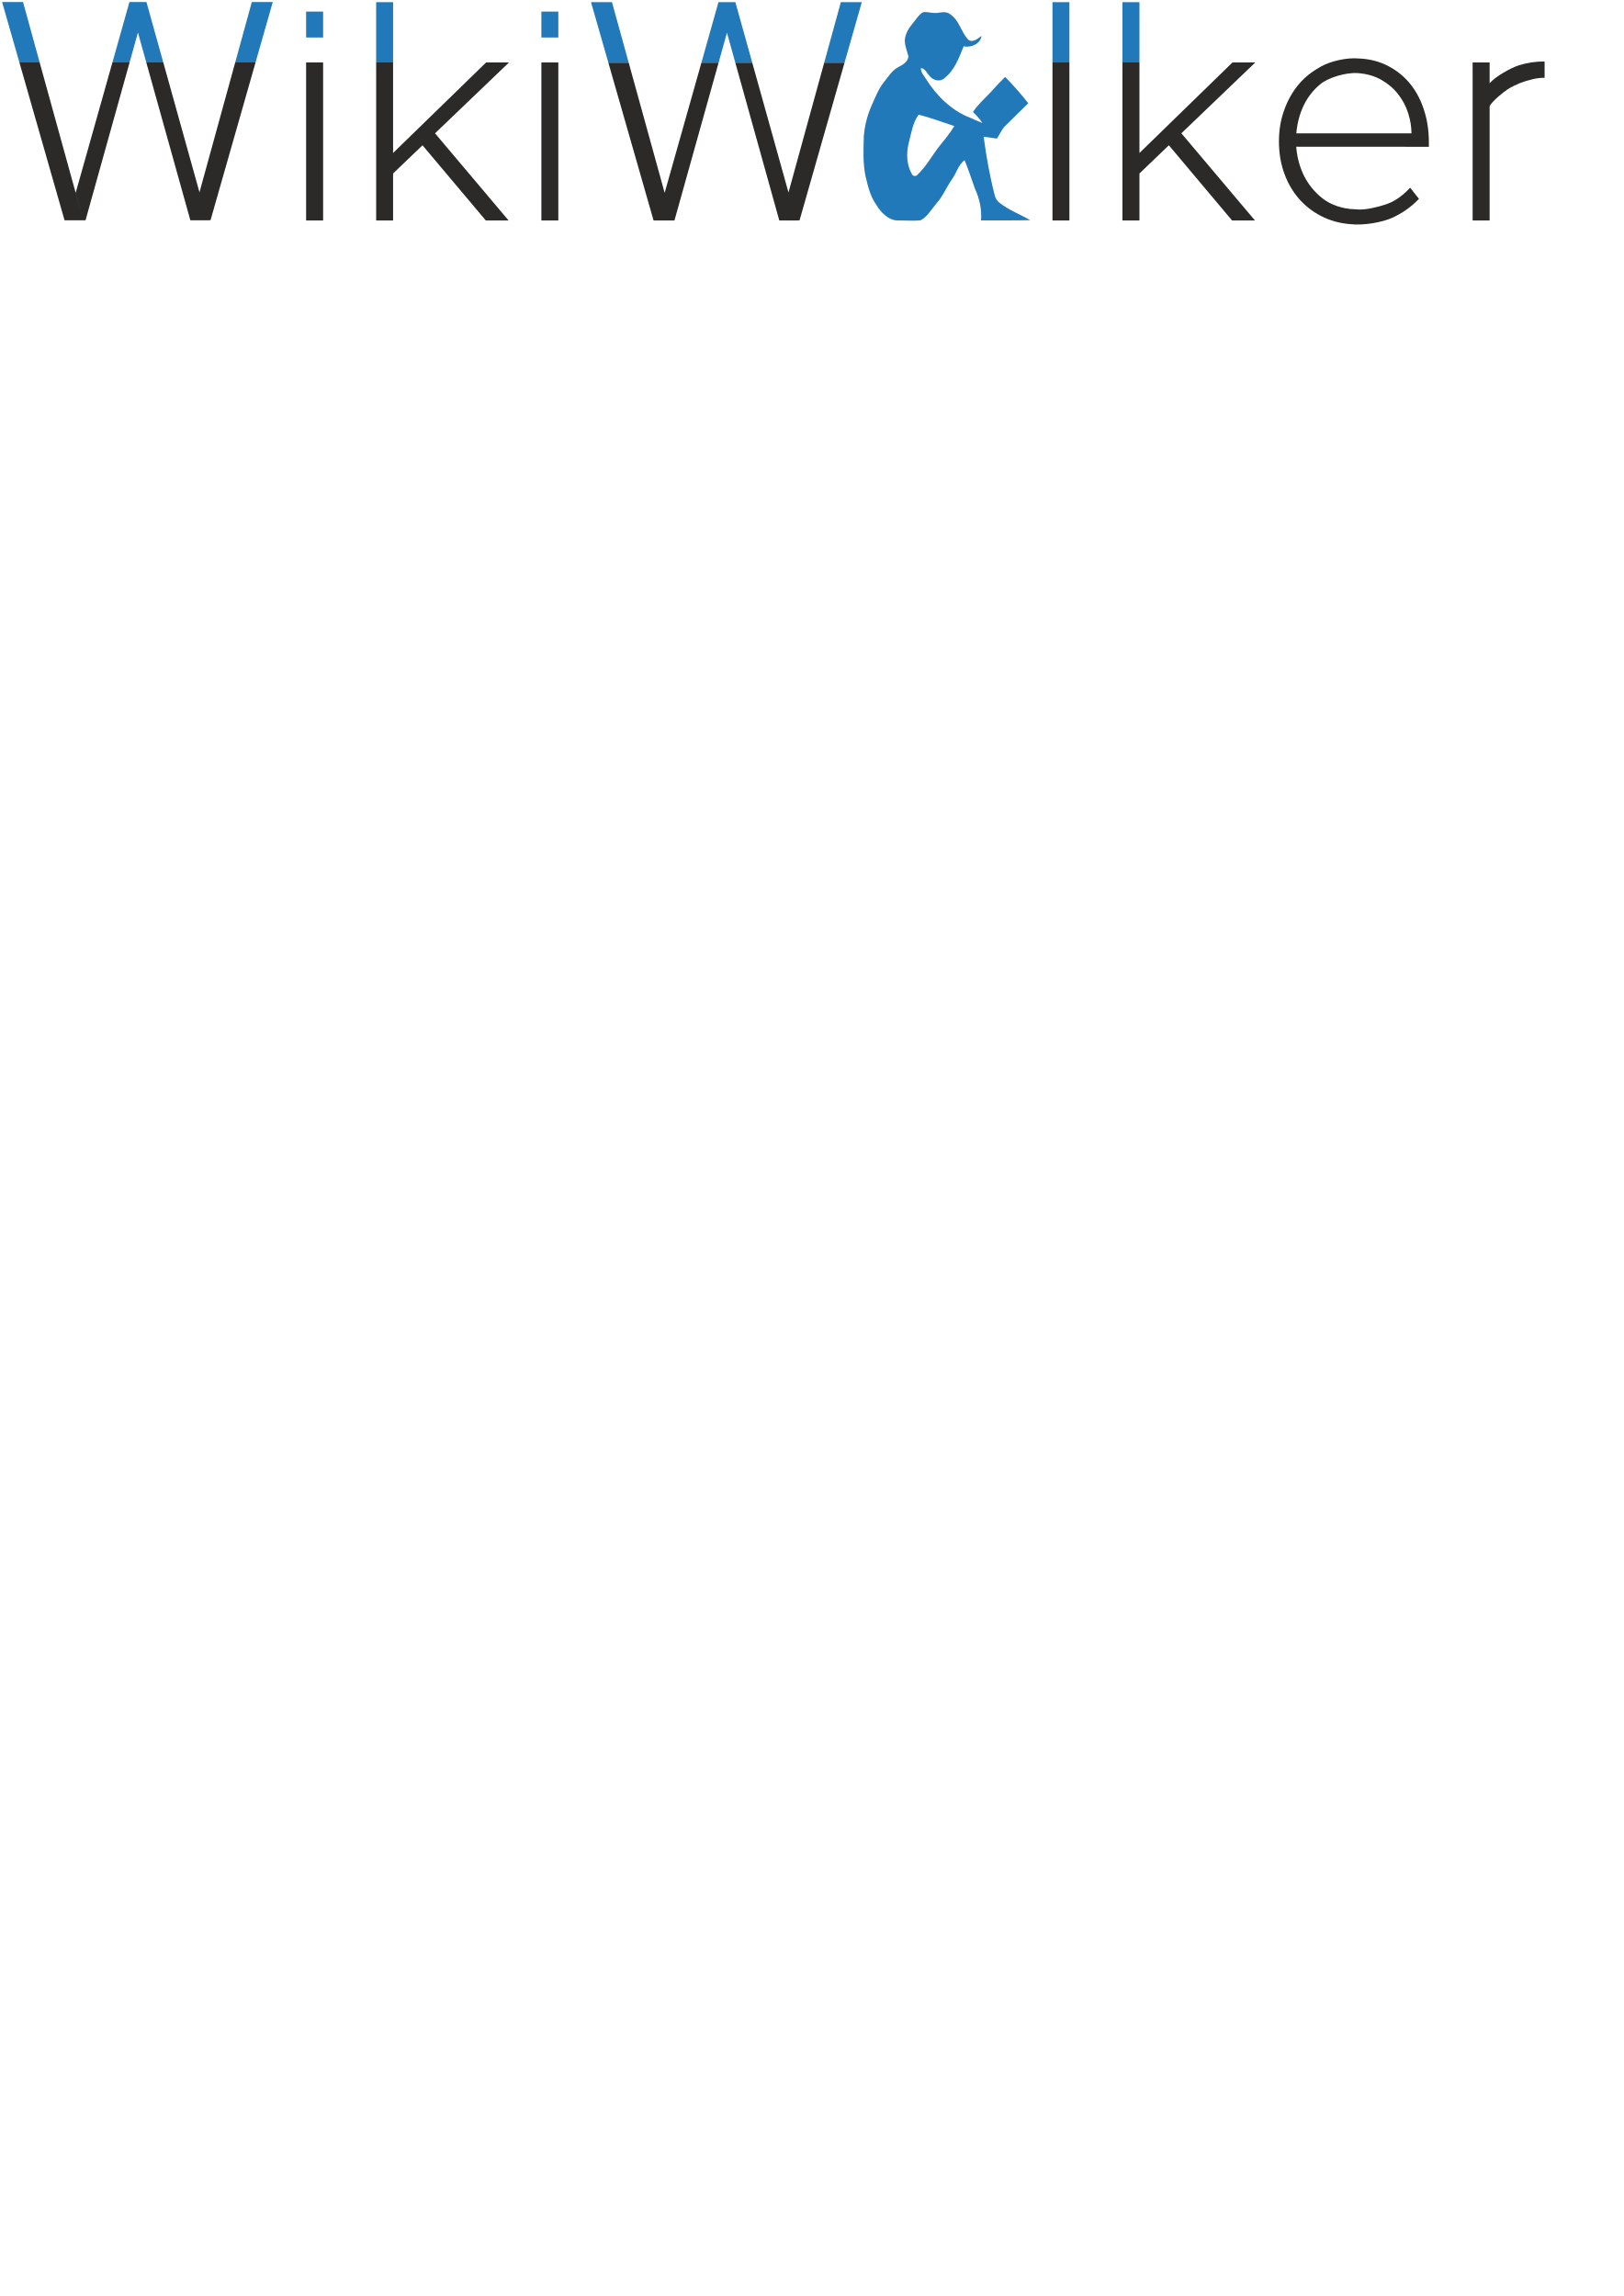
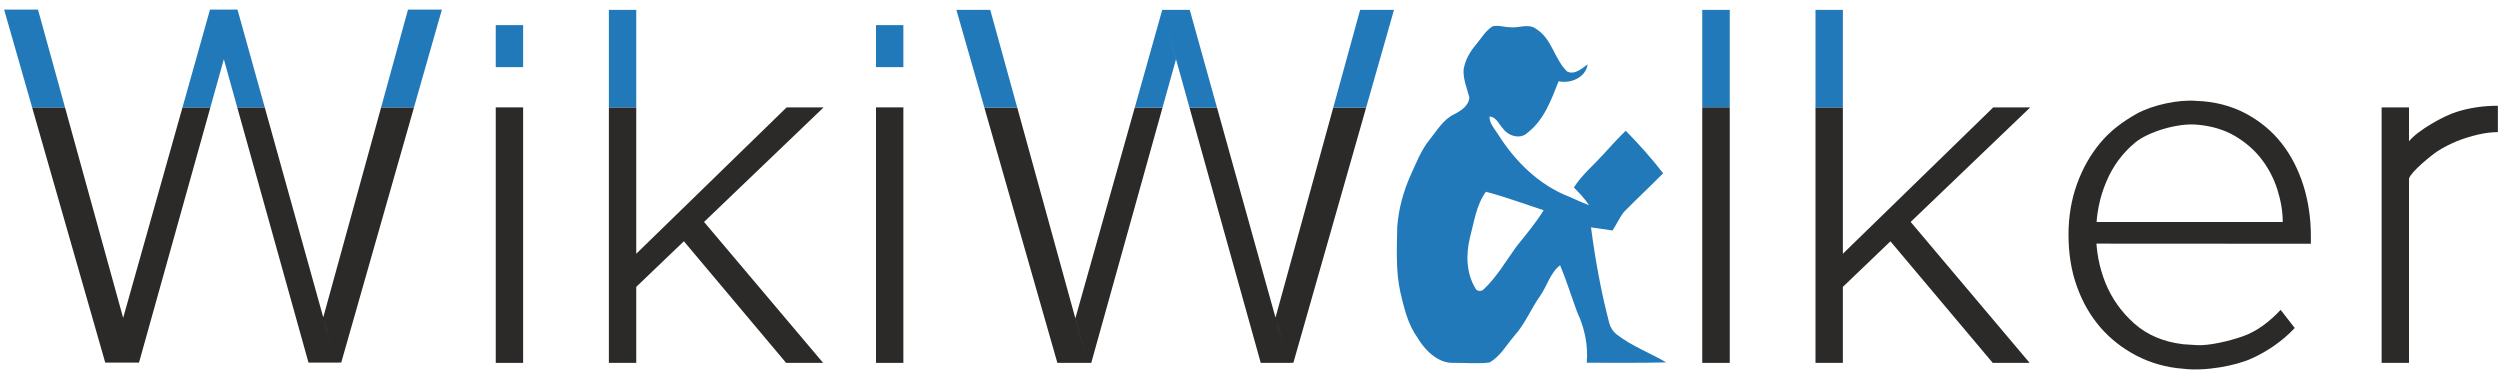
- <svg xmlns="http://www.w3.org/2000/svg" xml:space="preserve" width="210mm" height="297mm" version="1.1" style="shape-rendering:geometricPrecision; text-rendering:geometricPrecision; image-rendering:optimizeQuality; fill-rule:evenodd; clip-rule:evenodd" viewBox="0 0 21000 29700">
+ <svg xmlns="http://www.w3.org/2000/svg" xml:space="preserve" width="200mm" height="30mm" version="1.1" style="shape-rendering:geometricPrecision; text-rendering:geometricPrecision; image-rendering:optimizeQuality; fill-rule:evenodd; clip-rule:evenodd" viewBox="0 0 20000 3000">
  <defs>
    <style type="text/css">
   
    .fil2 {fill:#2179B9}
    .fil0 {fill:#2B2A29;fill-rule:nonzero}
    .fil1 {fill:#2179B9;fill-rule:nonzero}
   
  </style>
  </defs>
  <g id="Слой_x0020_1">
-     <path id="R" class="fil0" d="M19977 1006c-52,0 -105,6 -160,20 -56,13 -112,30 -167,52 -55,23 -107,49 -155,80 -48,31 -211,162 -229,219l0 -299c70,-87 277,-202 381,-234 104,-33 214,-49 330,-49l0 211zm-711 -198l0 2044 -220 0 0 -2044 220 0z" />
-     <path id="E" class="fil0" d="M18352 2572c-102,108 -218,186 -345,245 -126,57 -369,104 -548,82l0 -196 110 7c89,6 249,-29 366,-70 117,-41 215,-118 303,-212l114 144zm-1811 -745c0,-144 23,-278 68,-403 45,-126 107,-237 188,-333 80,-97 179,-170 290,-232 132,-73 341,-115 478,-103l0 190c-154,-13 -387,58 -489,143 -103,85 -180,190 -233,315 -52,124 -79,259 -81,403 -1,144 24,279 75,404 51,126 128,234 231,325 102,92 233,148 391,167l0 196c-135,-11 -259,-46 -372,-104 -113,-59 -210,-134 -290,-228 -81,-93 -143,-201 -188,-327 -45,-125 -68,-263 -68,-413zm1714 -102c0,-84 -14,-170 -42,-259 -28,-89 -71,-171 -128,-244 -56,-74 -127,-135 -214,-186 -86,-50 -188,-81 -306,-90l0 -190c146,5 276,38 391,99 115,61 212,140 289,238 77,97 135,211 175,339 41,128 60,264 60,409l0 58 -1715 -1c-10,-47 -10,-126 1,-173l1489 0z" />
-     <path class="fil0" d="M1676 808l-570 2042 -29 0 -98 -357 475 -1685 222 0zm1629 0l-582 2040c-25,2 -42,2 -42,2 -35,-120 -67,-243 -101,-363l462 -1679 263 0zm-1193 0l569 2042 -219 0 -570 -2042 220 0zm-1599 0l564 2042 -242 0 -584 -2042 262 0z" />
-     <path class="fil1" d="M251 808l-224 -782 271 0 215 782 -262 0zm2791 0l215 -782 271 0 -223 782 -263 0zm-1150 0l-218 -782 220 0 218 782 -220 0zm-438 0l220 -782 110 395 -108 387 -222 0z" />
-     <path class="fil0" d="M9294 810l-571 2042 -28 0 -99 -357 476 -1685 222 0zm1629 0l-582 2040c-25,2 -42,2 -42,2 -35,-120 -67,-243 -101,-363l462 -1679 263 0zm-1194 0l570 2042 -220 0 -569 -2042 219 0zm-1598 0l564 2042 -242 0 -585 -2042 263 0z" />
-     <path class="fil1" d="M7868 810l-224 -782 271 0 216 782 -263 0zm2792 0l215 -782 271 0 -223 782 -263 0zm-1150 0l-218 -782 219 0 218 782 -219 0zm-438 0l220 -782 110 395 -108 387 -222 0z" />
-     <polygon class="fil1" points="7221,485 7002,485 7002,150 7221,150 " />
-     <polygon class="fil0" points="7221,808 7221,2852 7002,2852 7002,808 " />
-     <polygon class="fil0" points="4179,808 4179,2852 3959,2852 3959,808 " />
-     <polygon class="fil1" points="4179,485 3959,485 3959,150 4179,150 " />
-     <path class="fil0" d="M5626 1724l952 1128 -295 0 -819 -973 162 -155zm661 -916l296 0 -1499 1436 0 -265 1203 -1171zm-1203 0l0 2044 -219 0 0 -2044 219 0z" />
-     <polygon class="fil1" points="4865,808 4865,28 5084,28 5084,808 " />
-     <path class="fil0" d="M15279 1724l952 1128 -296 0 -818 -973 162 -155zm661 -916l295 0 -1498 1436 0 -265 1203 -1171zm-1203 0l0 2044 -220 0 0 -2044 220 0z" />
-     <polygon class="fil1" points="14517,808 14517,28 14737,28 14737,808 " />
-     <polygon class="fil1" points="13612,808 13612,28 13831,28 13831,808 " />
-     <polygon class="fil0" points="13831,808 13831,2852 13612,2852 13612,808 " />
-     <path id="path3106" class="fil2" d="M11934 160c46,-12 93,6 140,7 69,9 147,-34 210,14 126,78 145,242 247,340 60,30 117,-24 164,-57 -15,105 -138,156 -232,135 -60,149 -117,311 -249,412 -56,55 -152,27 -194,-31 -35,-36 -54,-95 -110,-99 -2,56 40,97 67,142 136,216 329,407 570,500 53,23 105,47 158,68 -33,-53 -76,-99 -121,-142 64,-100 157,-177 236,-264 58,-65 117,-129 180,-190 105,108 206,221 299,340 -103,105 -211,205 -314,310 -37,46 -59,100 -92,148 -56,-10 -114,-16 -171,-25 34,258 80,514 145,765 11,37 32,70 63,92 119,94 264,147 394,223 -212,6 -424,1 -636,3 11,-140 -18,-279 -77,-406 -46,-124 -85,-252 -136,-374 -82,62 -104,168 -163,248 -72,103 -118,221 -202,315 -62,71 -117,170 -202,215 -96,12 -198,1 -295,3 -121,0 -225,-108 -280,-204 -77,-106 -106,-235 -137,-360 -38,-173 -28,-351 -24,-526 11,-141 48,-280 106,-409 46,-100 85,-205 155,-292 57,-69 105,-153 189,-195 55,-28 122,-68 127,-137 -19,-74 -52,-148 -46,-226 13,-74 50,-141 99,-197 42,-50 75,-110 132,-146zm-53 1323c157,40 308,98 462,148 -64,104 -143,197 -219,292 -85,117 -157,244 -264,343 -17,16 -51,14 -63,-9 -73,-122 -77,-273 -44,-409 34,-124 50,-258 128,-365z" />
+     <g id="_23544450368">
+       <path id="R" class="fil0" d="M19983 1057c-51,0 -104,7 -160,20 -56,13 -111,30 -167,52 -55,23 -107,49 -155,80 -48,31 -211,163 -229,219l0 -298c71,-88 277,-203 381,-235 104,-33 214,-49 330,-49l0 211zm-711 -198l0 2044 -219 0 0 -2044 219 0z" />
+       <path id="E" class="fil0" d="M18358 2624c-101,107 -218,186 -345,244 -126,57 -368,104 -547,82l0 -196 109 7c89,6 249,-29 366,-70 117,-41 215,-118 304,-212l113 145zm-1810 -746c0,-143 22,-278 67,-403 45,-126 107,-236 188,-333 81,-97 180,-170 290,-232 132,-73 342,-115 478,-103l0 190c-153,-13 -386,58 -489,143 -103,85 -180,190 -232,315 -53,124 -80,259 -81,403 -2,144 24,279 74,404 51,126 128,234 231,326 102,91 233,147 392,166l0 196c-136,-10 -260,-46 -373,-104 -113,-59 -209,-134 -290,-227 -81,-94 -143,-202 -188,-328 -45,-125 -67,-263 -67,-413zm1714 -102c0,-84 -15,-170 -43,-259 -28,-89 -71,-171 -127,-244 -57,-74 -128,-135 -214,-186 -86,-50 -189,-81 -307,-90l0 -190c146,5 276,39 391,99 115,61 212,140 289,238 77,97 135,211 176,339 40,128 60,264 60,409l0 58 -1716 -1c-9,-47 -10,-126 1,-173l1490 0z" />
+       <path class="fil0" d="M1683 859l-571 2042 -28 0 -99 -357 475 -1685 223 0zm1629 0l-582 2041c-25,1 -43,1 -43,1 -35,-120 -66,-243 -101,-362l463 -1680 263 0zm-1194 0l569 2042 -219 0 -570 -2042 220 0zm-1598 0l564 2042 -242 0 -585 -2042 263 0z" />
+       <path class="fil1" d="M257 859l-224 -782 271 0 216 782 -263 0zm2792 0l215 -782 271 0 -223 782 -263 0zm-1151 0l-218 -782 220 0 218 782 -220 0zm-438 0l220 -782 111 396 -108 386 -223 0z" />
+       <path class="fil0" d="M9300 861l-570 2042 -29 0 -98 -357 475 -1685 222 0zm1629 0l-582 2041c-25,1 -42,1 -42,1 -35,-120 -66,-243 -101,-362l462 -1680 263 0zm-1193 0l569 2042 -219 0 -570 -2042 220 0zm-1598 0l563 2042 -242 0 -584 -2042 263 0z" />
+       <path class="fil1" d="M7875 861l-224 -782 271 0 216 782 -263 0zm2791 0l215 -782 271 0 -223 782 -263 0zm-1150 0l-218 -782 220 0 218 782 -220 0zm-438 0l220 -782 110 396 -108 386 -222 0z" />
+       <polygon class="fil1" points="7227,537 7008,537 7008,201 7227,201 " />
+       <polygon class="fil0" points="7227,859 7227,2903 7008,2903 7008,859 " />
+       <polygon class="fil0" points="4185,859 4185,2903 3966,2903 3966,859 " />
+       <polygon class="fil1" points="4185,537 3966,537 3966,201 4185,201 " />
+       <path class="fil0" d="M5632 1775l953 1128 -296 0 -818 -973 161 -155zm661 -916l296 0 -1499 1436 0 -265 1203 -1171zm-1203 0l0 2044 -219 0 0 -2044 219 0z" />
+       <polygon class="fil1" points="4871,859 4871,79 5090,79 5090,859 " />
+       <path class="fil0" d="M15285 1775l952 1128 -295 0 -819 -973 162 -155zm661 -916l296 0 -1499 1436 0 -265 1203 -1171zm-1203 0l0 2044 -219 0 0 -2044 219 0z" />
+       <polygon class="fil1" points="14524,859 14524,79 14743,79 14743,859 " />
+       <polygon class="fil1" points="13618,859 13618,79 13838,79 13838,859 " />
+       <polygon class="fil0" points="13838,859 13838,2903 13618,2903 13618,859 " />
+       <path id="path3106" class="fil2" d="M11940 211c46,-12 94,6 140,7 70,9 148,-34 210,14 126,78 145,242 247,340 60,30 118,-24 164,-57 -15,106 -137,156 -232,135 -59,149 -117,311 -249,412 -56,55 -152,27 -194,-31 -34,-35 -54,-95 -110,-99 -1,56 40,97 68,142 136,216 328,407 570,500 52,23 104,47 158,68 -34,-53 -77,-98 -121,-142 63,-100 156,-177 235,-264 58,-65 117,-129 180,-190 106,108 207,221 299,340 -103,105 -211,205 -314,310 -36,46 -59,100 -91,148 -57,-10 -115,-16 -172,-25 34,258 80,514 146,765 10,37 31,70 62,93 120,93 264,146 394,222 -212,6 -424,2 -636,3 12,-140 -17,-279 -77,-406 -46,-124 -85,-252 -136,-374 -81,62 -104,168 -162,248 -72,103 -119,221 -203,315 -62,71 -116,170 -201,215 -96,12 -199,1 -296,3 -121,0 -225,-108 -280,-203 -77,-107 -106,-236 -136,-361 -38,-173 -28,-351 -25,-526 11,-141 48,-280 106,-409 46,-100 85,-205 156,-291 57,-70 104,-154 188,-196 55,-28 122,-68 127,-137 -19,-74 -52,-148 -46,-226 13,-74 50,-141 99,-197 42,-50 75,-110 132,-146zm-53 1323c157,41 309,98 462,148 -64,104 -143,197 -219,292 -84,117 -157,244 -263,343 -18,16 -52,14 -63,-9 -74,-122 -78,-273 -44,-409 33,-124 50,-258 127,-365z" />
+     </g>
  </g>
</svg>
